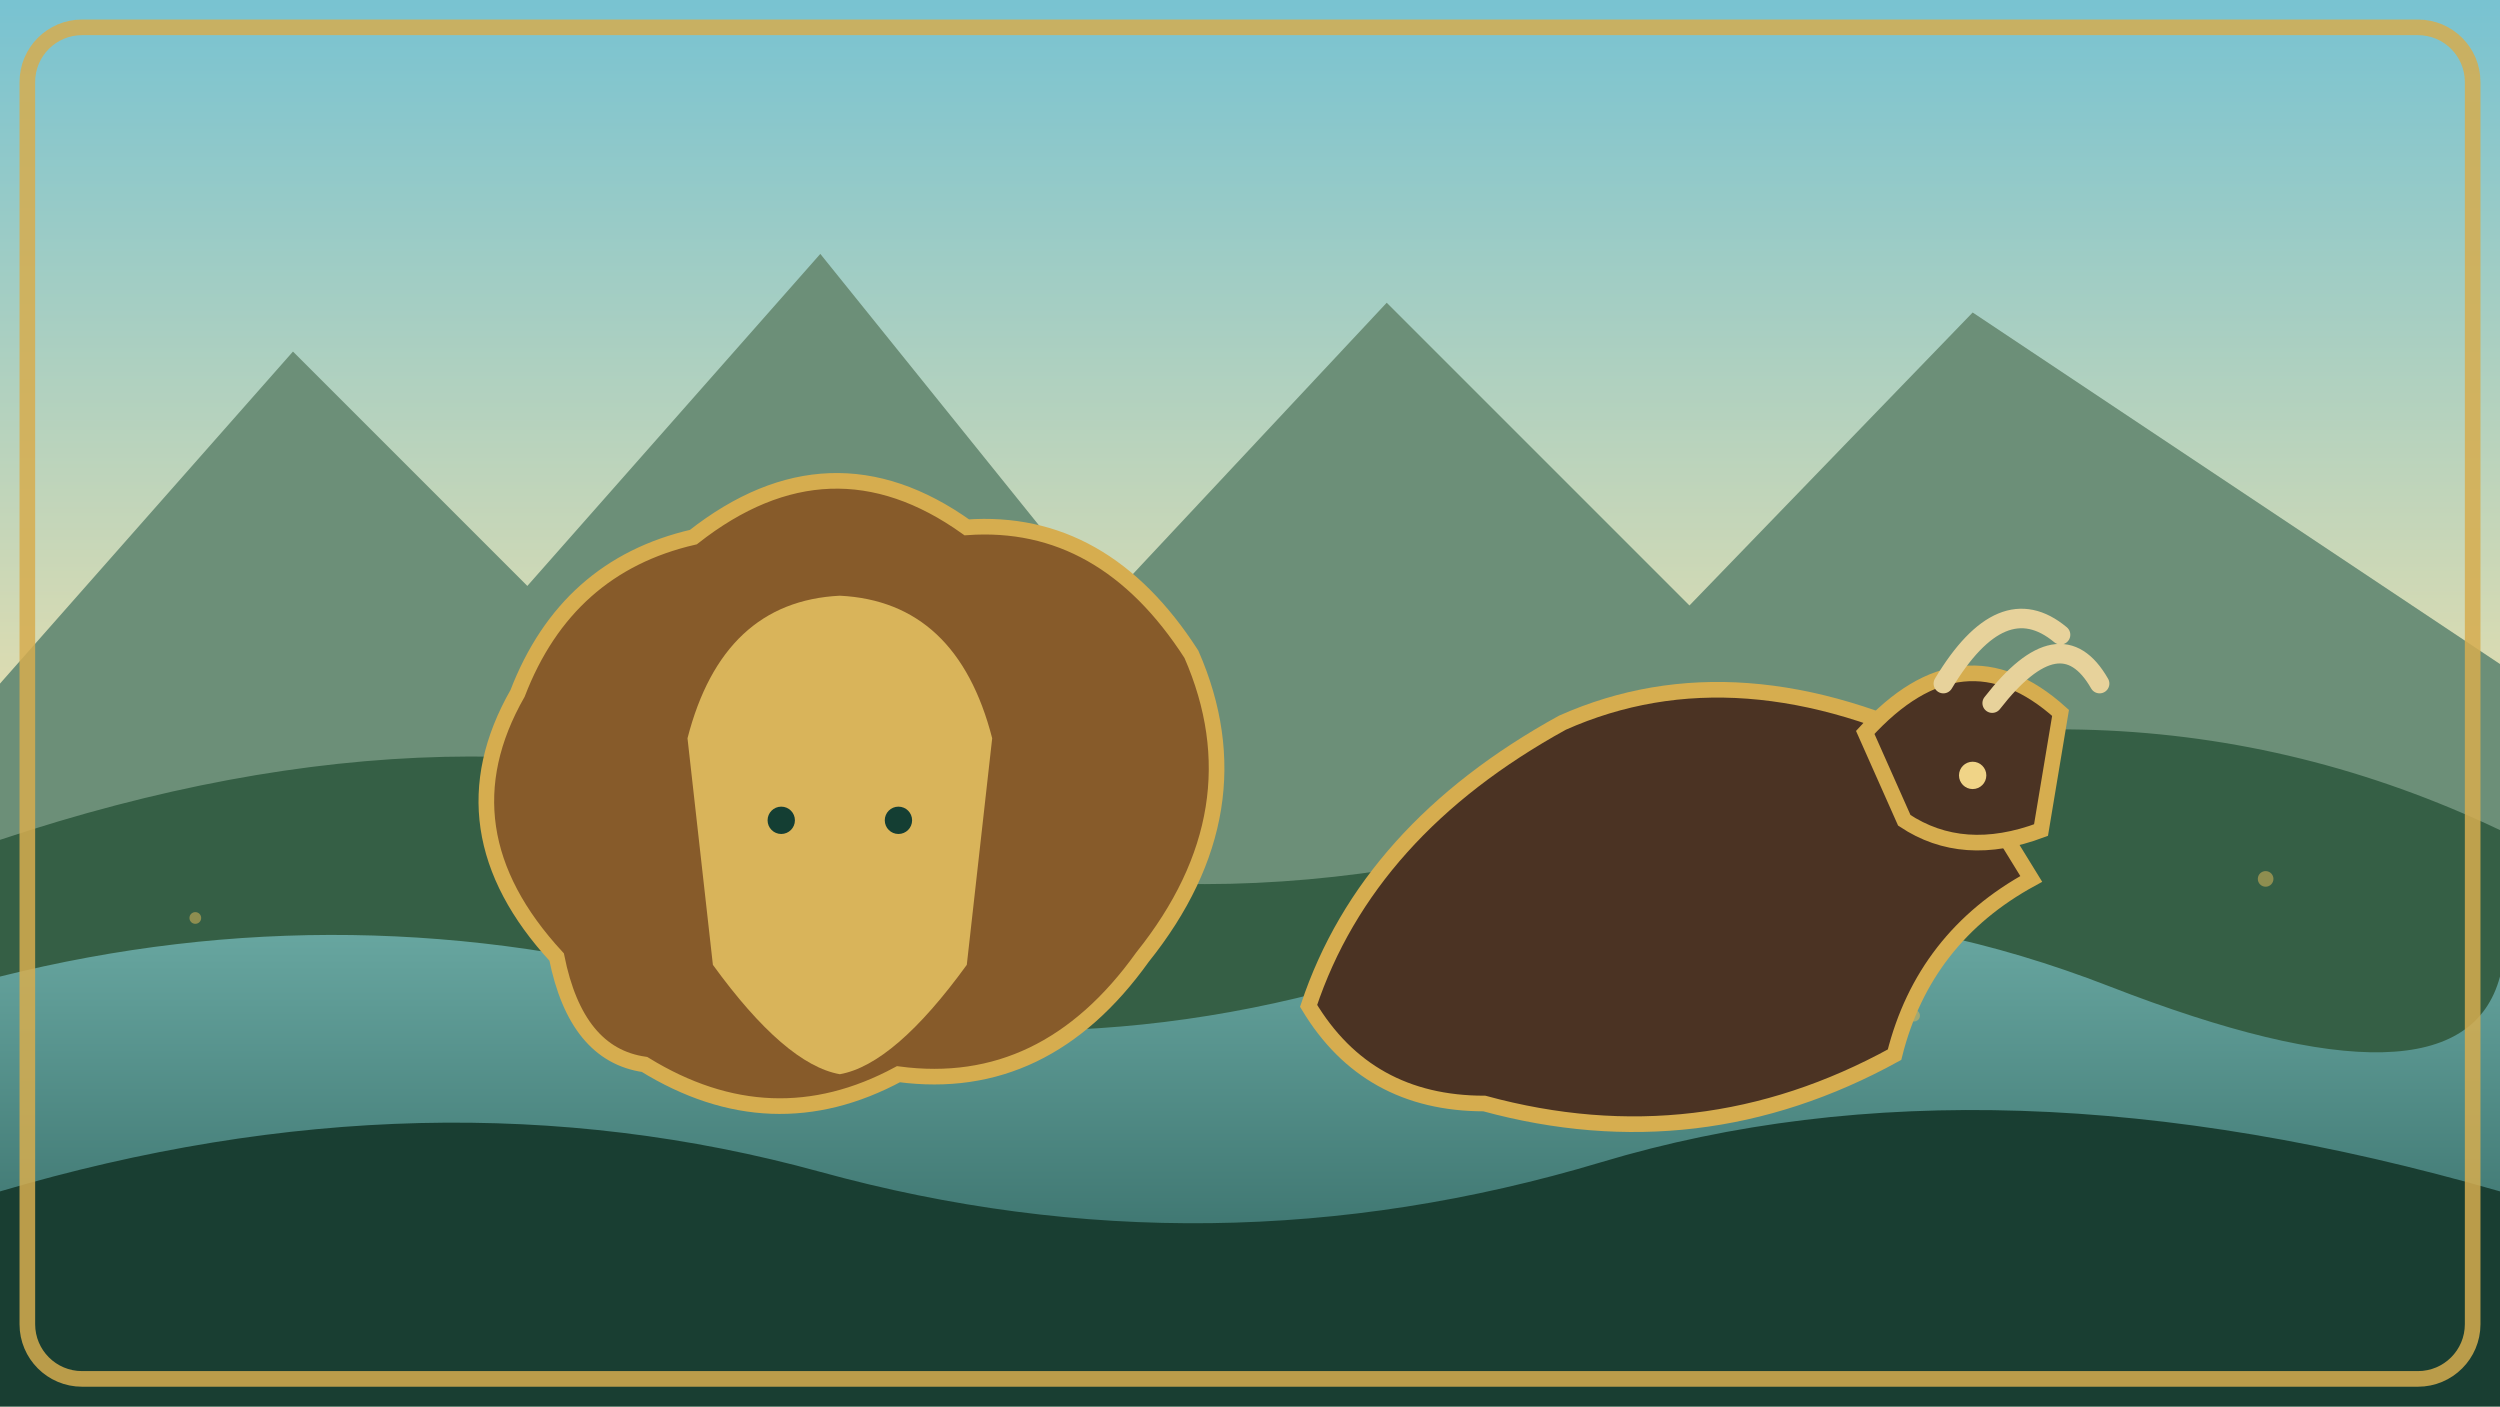
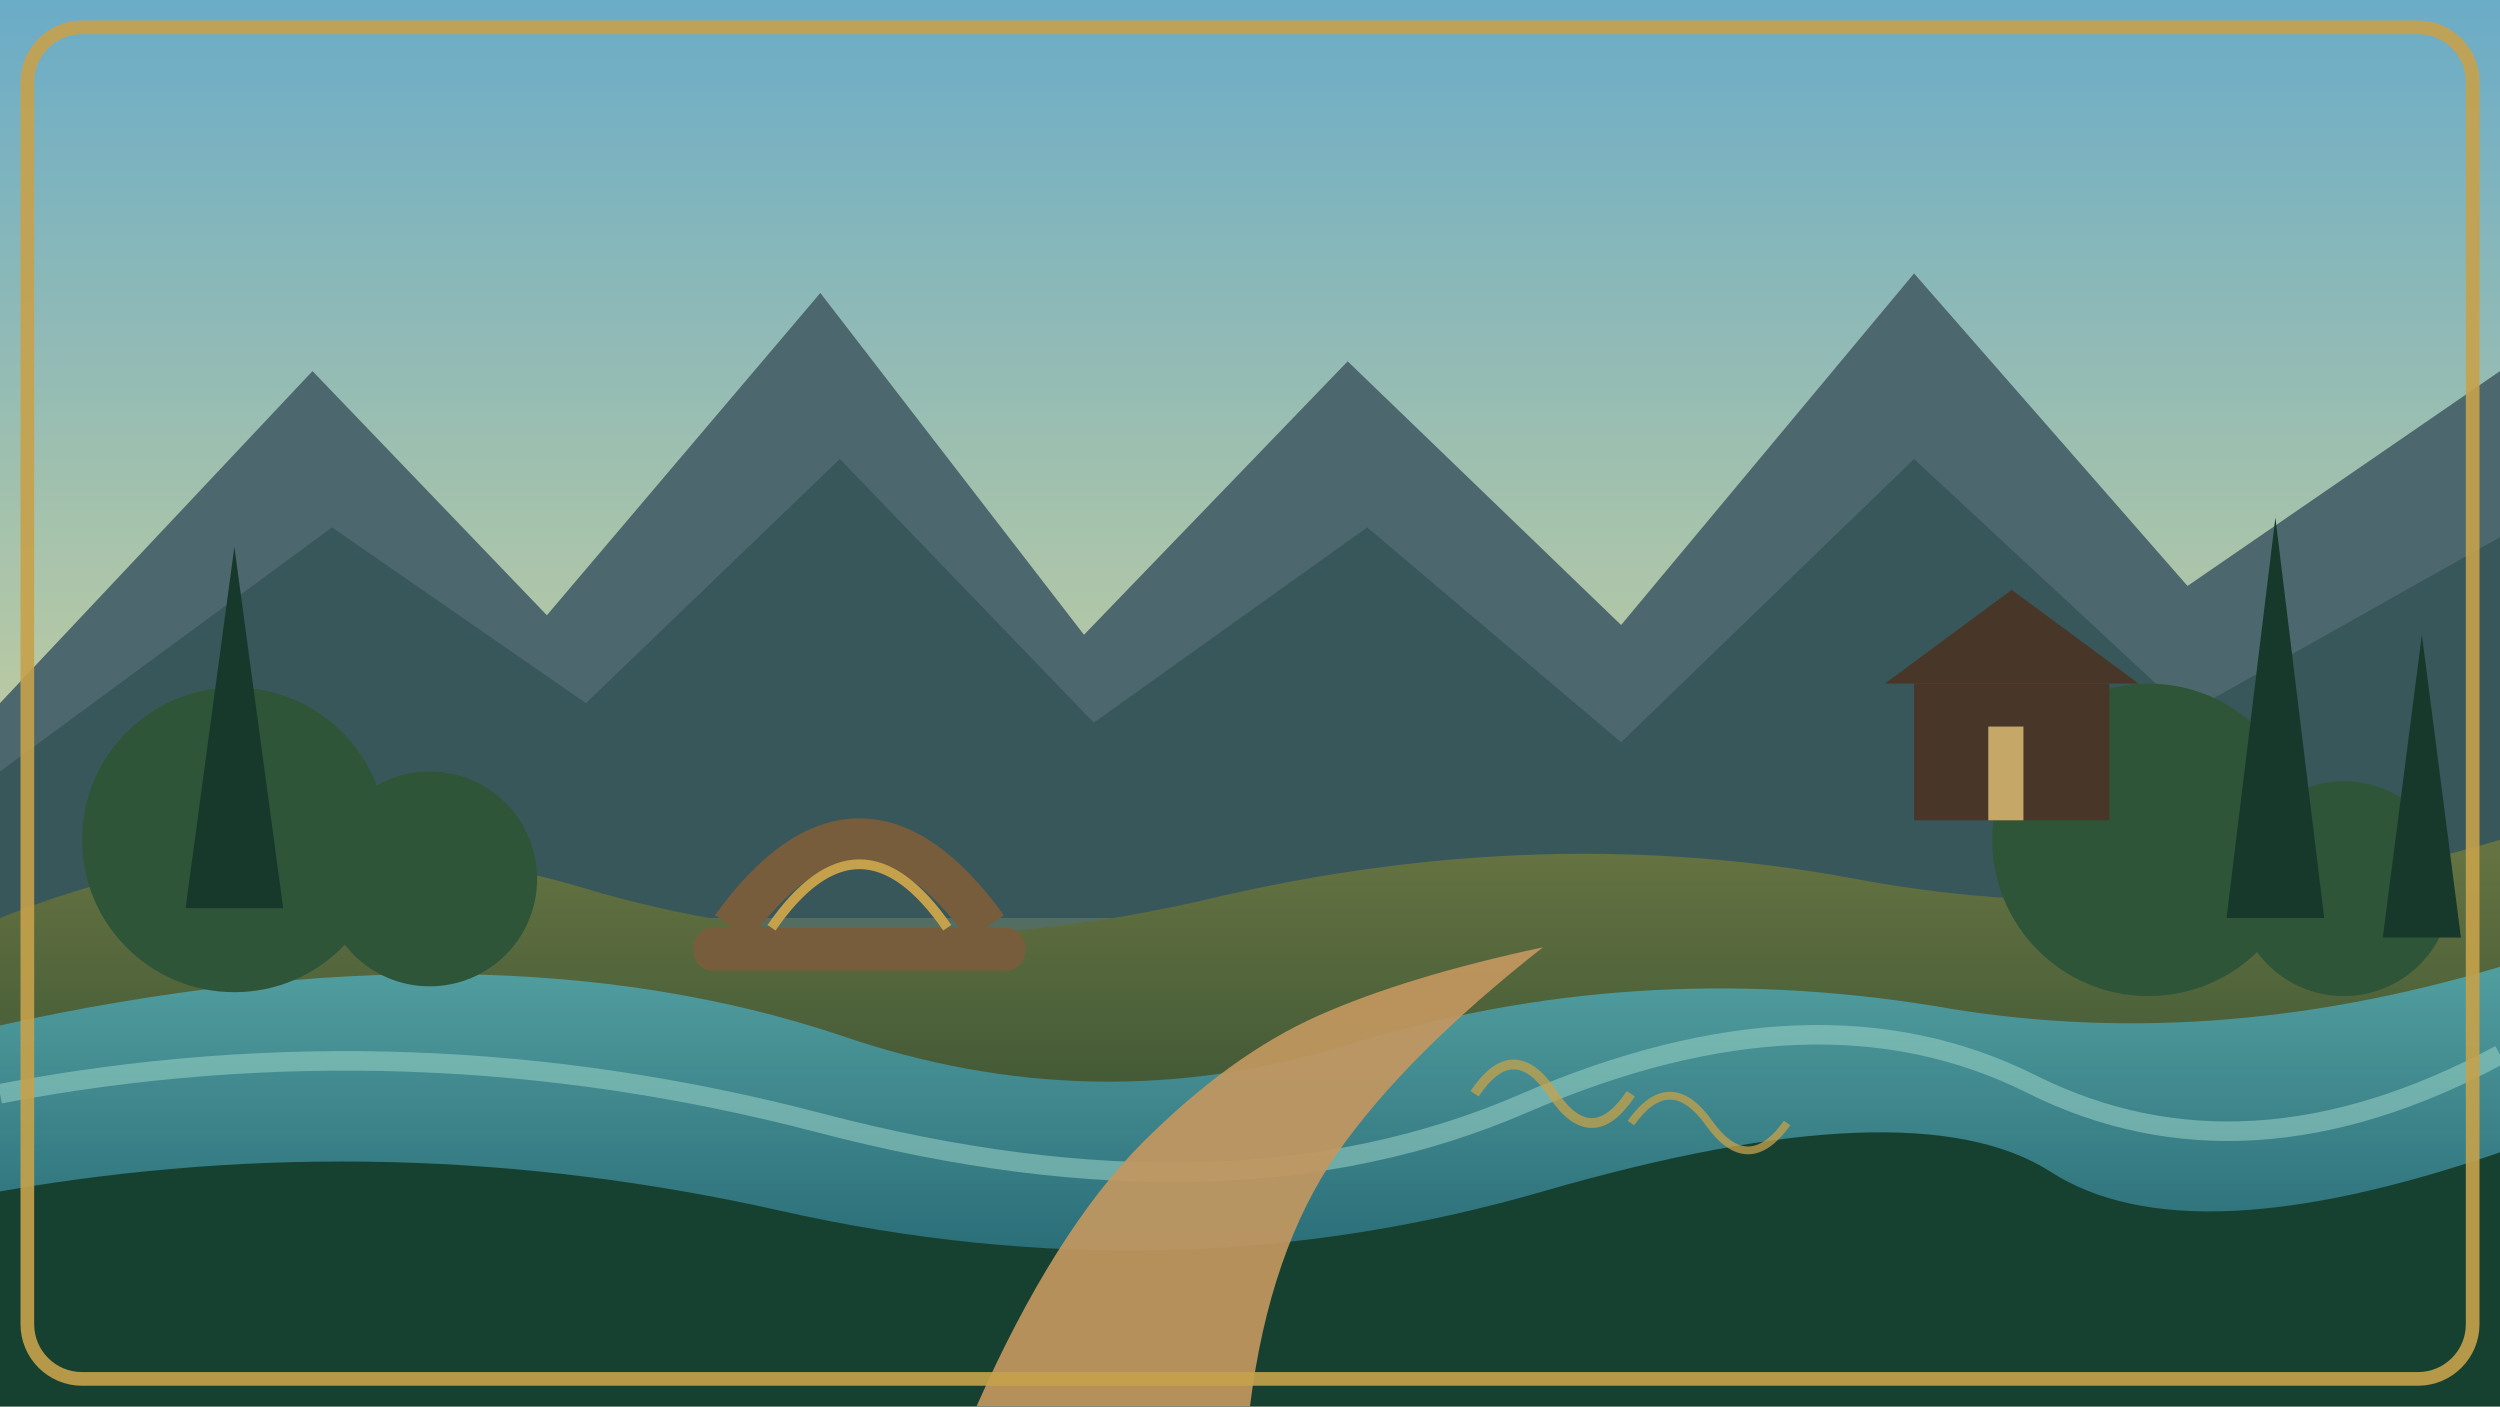
<svg xmlns="http://www.w3.org/2000/svg" width="1280" height="720" viewBox="0 0 1280 720">
  <defs>
    <linearGradient id="sky" x2="0" y2="1">
-       <stop stop-color="#79c3d1" />
-       <stop offset=".55" stop-color="#e9dfad" />
-       <stop offset="1" stop-color="#7a9b68" />
+       <stop stop-color="#73b9d6" />
+       <stop offset=".6" stop-color="#d9dfa7" />
+       <stop offset="1" stop-color="#e4b66d" />
    </linearGradient>
    <linearGradient id="water" x2="0" y2="1">
-       <stop stop-color="#6aa9a3" />
-       <stop offset="1" stop-color="#285c57" />
+       <stop stop-color="#57a9aa" />
+       <stop offset="1" stop-color="#17596a" />
+     </linearGradient>
+     <linearGradient id="bank" x2="0" y2="1">
+       <stop stop-color="#6e7b45" />
+       <stop offset="1" stop-color="#173d2b" />
    </linearGradient>
  </defs>
  <rect width="1280" height="720" fill="url(#sky)" />
-   <path d="M0 350 L150 180 270 300 420 130 565 310 710 155 865 310 1010 160 1280 340 V720 H0Z" fill="#6c8f78" />
-   <path d="M0 430 Q240 350 430 420 T850 410 T1280 425 V720 H0Z" fill="#355f45" />
-   <path d="M0 500 Q180 455 360 505 T720 495 T1080 505 T1280 500 V720 H0Z" fill="url(#water)" />
-   <path d="M0 610 Q220 545 420 600 T820 595 T1280 610 V720 H0Z" fill="#193e32" />
-   <g fill="#d7b45a" opacity=".55">
-     <circle cx="100" cy="470" r="3" />
-     <circle cx="1160" cy="450" r="4" />
-     <circle cx="980" cy="520" r="3" />
+   <path d="M0 360L160 190 280 315 420 150 555 325 690 185 830 320 980 140 1120 300 1280 190V470H0Z" fill="#536e75" />
+   <path d="M0 395L170 270 300 360 430 235 560 370 700 270 830 380 980 235 1120 365 1280 275V500H0Z" fill="#36575a" opacity=".78" />
+   <path d="M0 470Q150 410 300 455T620 460T950 450T1280 430V720H0Z" fill="url(#bank)" />
+   <path d="M0 525Q250 470 430 530Q560 575 690 535Q835 490 990 515Q1130 540 1280 495V720H0Z" fill="url(#water)" />
+   <path d="M0 560Q210 520 420 575T780 565T1040 555T1280 540" fill="none" stroke="#a5e2d5" stroke-width="10" opacity=".55" />
+   <path d="M0 610Q200 575 400 620T790 610T1050 600T1280 590V720H0Z" fill="#174432" />
+   <path d="M500 720Q540 630 585 585Q630 540 675 520Q720 500 790 485Q720 540 685 590Q650 640 640 720Z" fill="#d2a265" opacity=".92" />
+   <g fill="#315a3b">
+     <circle cx="120" cy="430" r="78" />
+     <circle cx="220" cy="450" r="55" />
+     <circle cx="1100" cy="430" r="80" />
+     <circle cx="1200" cy="455" r="55" />
  </g>
-   <g transform="translate(430 420)">
-     <path d="M-145 70 Q-205 5 -165 -65 Q-140 -130 -75 -145 Q-5 -200 65 -150 Q135 -155 180 -85 Q215 -5 155 70 Q105 140 30 130 Q-35 165 -100 125 Q-135 120 -145 70Z" fill="#875b2a" stroke="#d6ad4f" stroke-width="8" />
-     <path d="M-78 -42 Q-60 -112 0 -115 Q60 -112 78 -42 L65 74 Q28 125 0 130 Q-28 125 -65 74Z" fill="#d9b45a" />
-     <circle cx="-30" cy="0" r="7" fill="#143e33" />
-     <circle cx="30" cy="0" r="7" fill="#143e33" />
+   <g fill="#183c2d">
+     <path d="M95 465l25-185 25 185z" />
+     <path d="M1140 470l25-205 25 205z" />
+     <path d="M1220 480l20-155 20 155z" />
  </g>
-   <g transform="translate(850 445)">
-     <path d="M-180 70 Q-150 -20 -50 -75 Q40 -115 150 -60 L190 5 Q135 35 120 95 Q20 150 -90 120 Q-150 120 -180 70Z" fill="#4b3323" stroke="#d6ad4f" stroke-width="8" />
-     <path d="M105 -70 Q155 -125 205 -80 L195 -20 Q155 -5 125 -25Z" fill="#4b3323" stroke="#d6ad4f" stroke-width="8" />
-     <path d="M145 -95 Q175 -145 205 -120 M170 -85 Q205 -130 225 -95" fill="none" stroke="#e7d29b" stroke-width="10" stroke-linecap="round" />
-     <circle cx="160" cy="-48" r="7" fill="#f0d487" />
+   <g fill="#80633e">
+     <rect x="355" y="475" width="170" height="22" rx="10" />
+     <path d="M375 475Q440 385 505 475" fill="none" stroke="#80633e" stroke-width="22" />
+     <path d="M395 475Q440 410 485 475" fill="none" stroke="#d6ad4f" stroke-width="5" />
  </g>
-   <rect x="14" y="14" width="1252" height="692" rx="28" fill="none" stroke="#d6ad4f" stroke-width="8" opacity=".85" />
+   <g fill="#d6ad4f" opacity=".75">
+     <path d="M755 560q20-30 40 0t40 0" fill="none" stroke="#d6ad4f" stroke-width="5" />
+     <path d="M835 575q20-28 40 0t40 0" fill="none" stroke="#d6ad4f" stroke-width="4" />
+   </g>
+   <g fill="#4d3a2a">
+     <path d="M980 350h100v70H980z" />
+     <path d="M965 350l65-48 65 48z" />
+     <rect x="1018" y="372" width="18" height="48" fill="#d5b36e" />
+   </g>
+   <rect x="14" y="14" width="1252" height="692" rx="28" fill="none" stroke="#d6ad4f" stroke-width="7" opacity=".9" />
+   <rect width="1280" height="720" fill="#071b14" opacity=".08" />
</svg>
